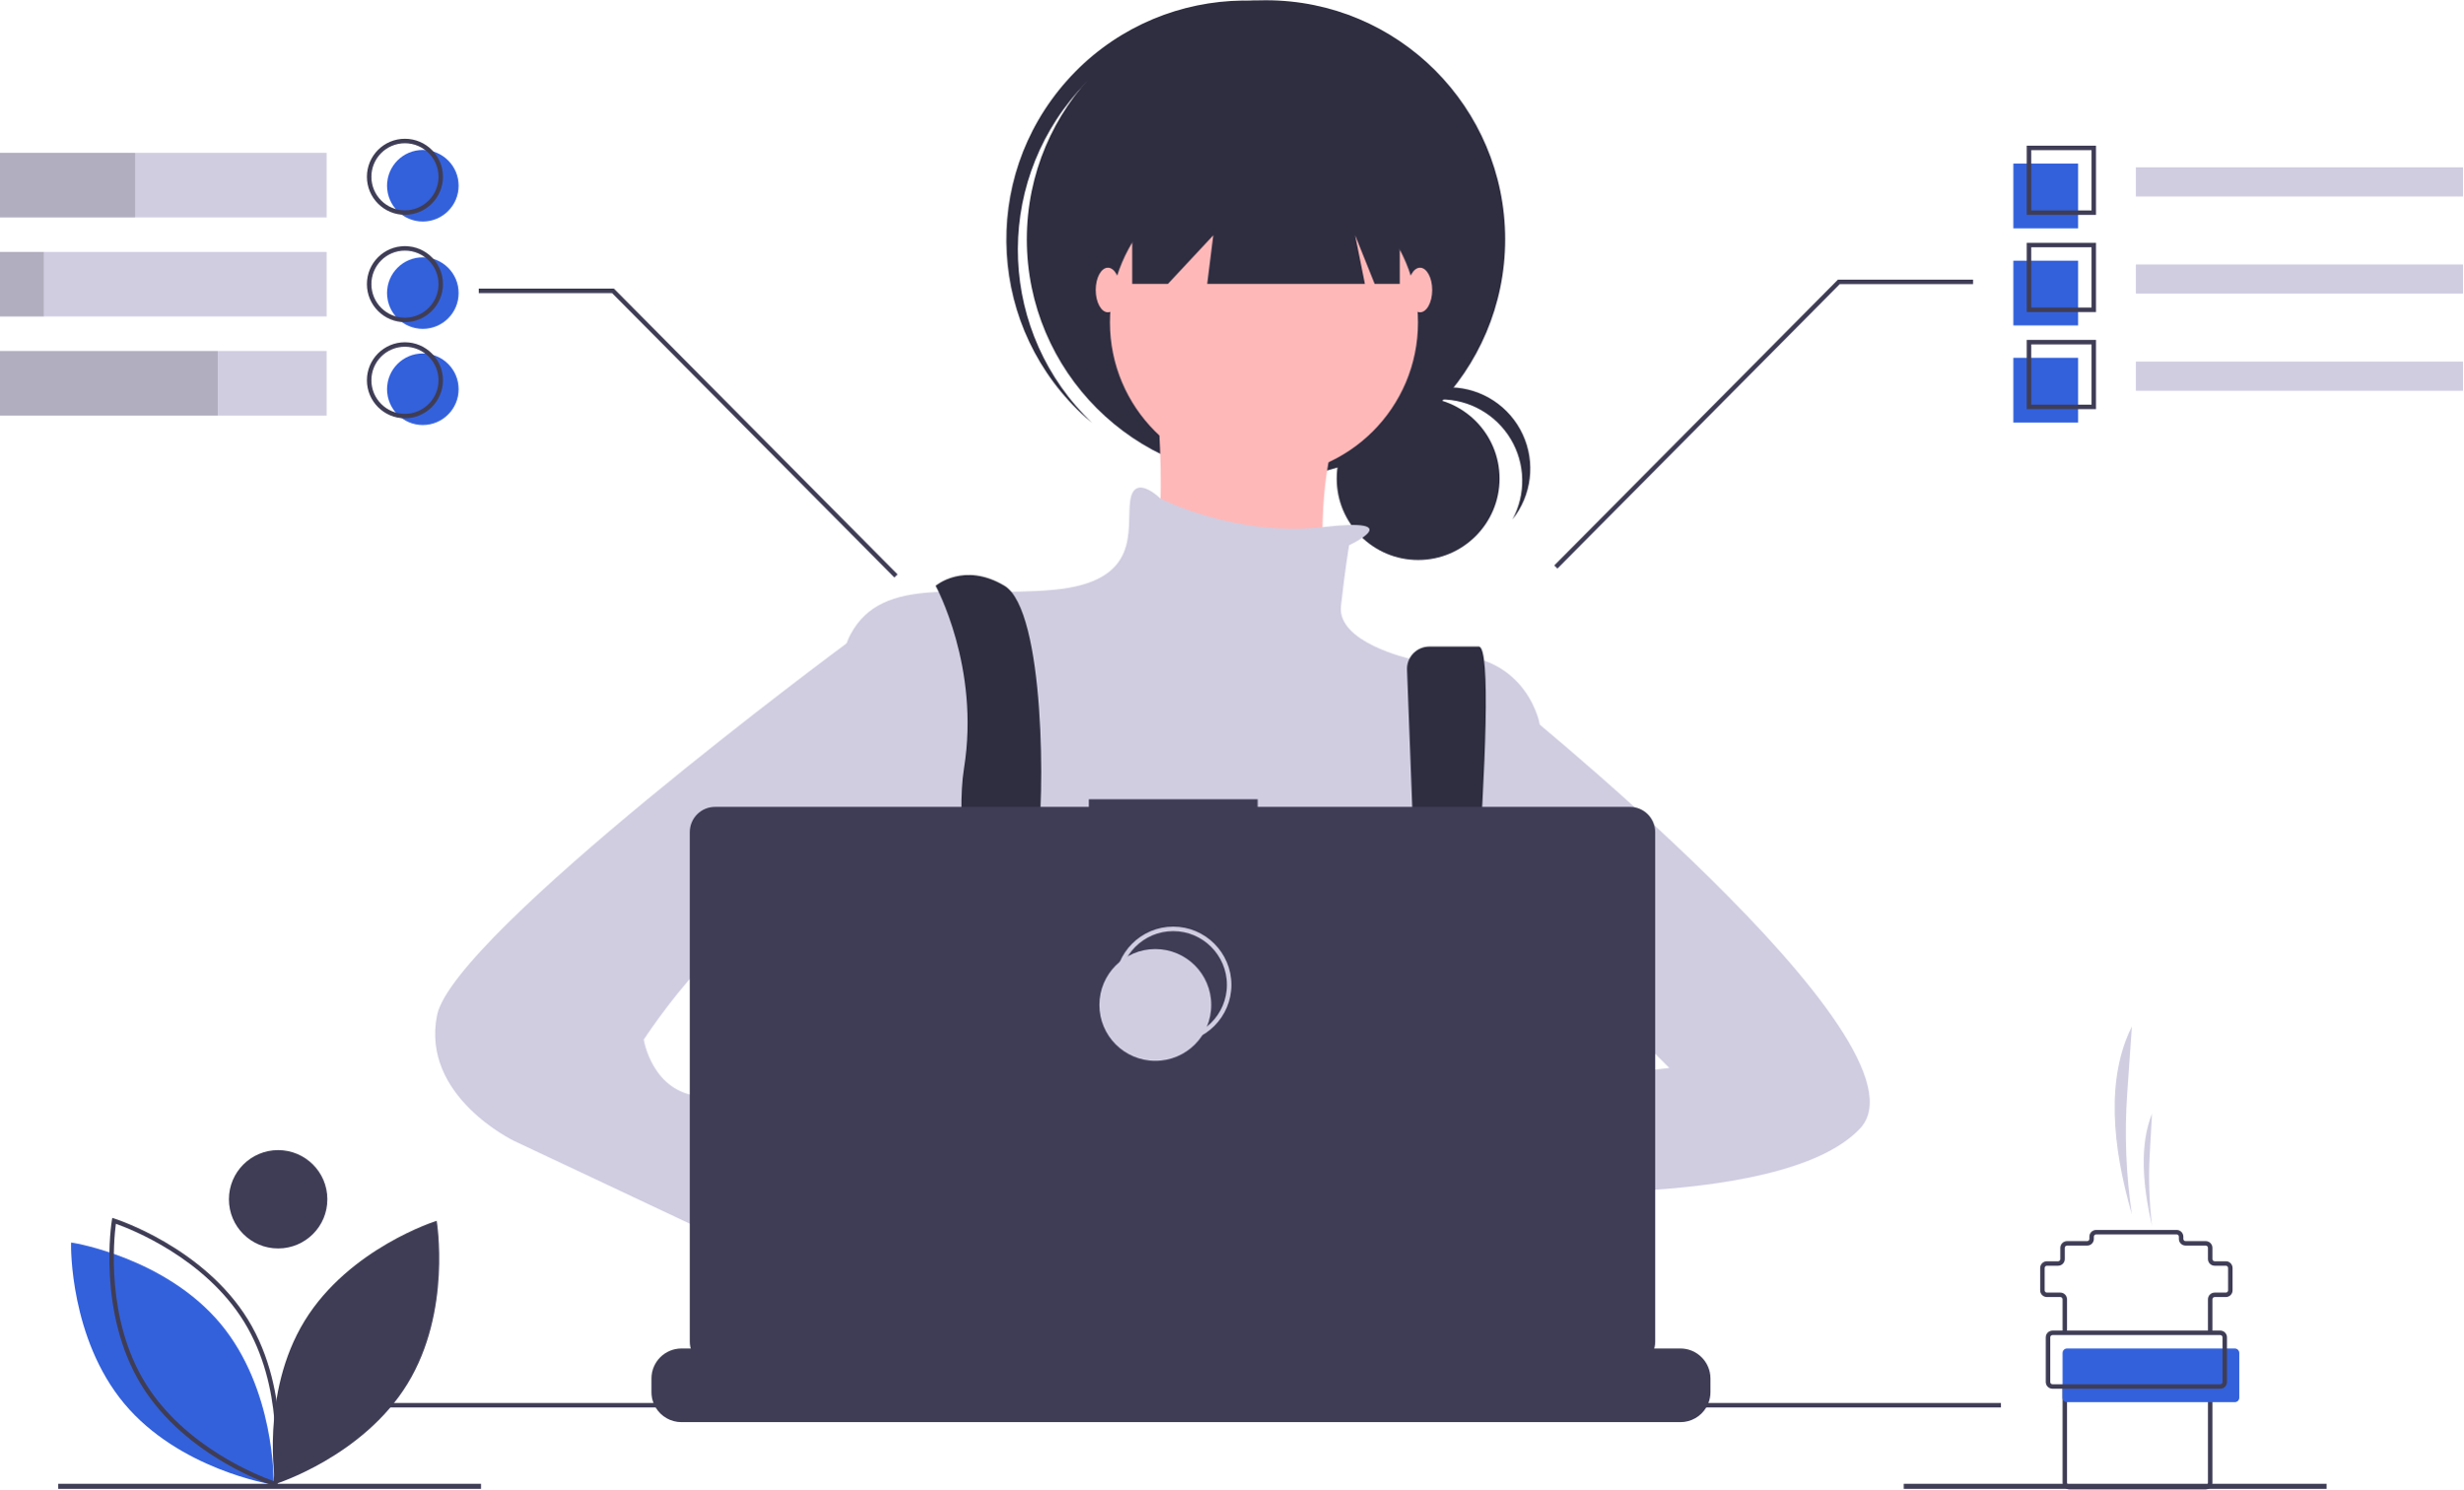
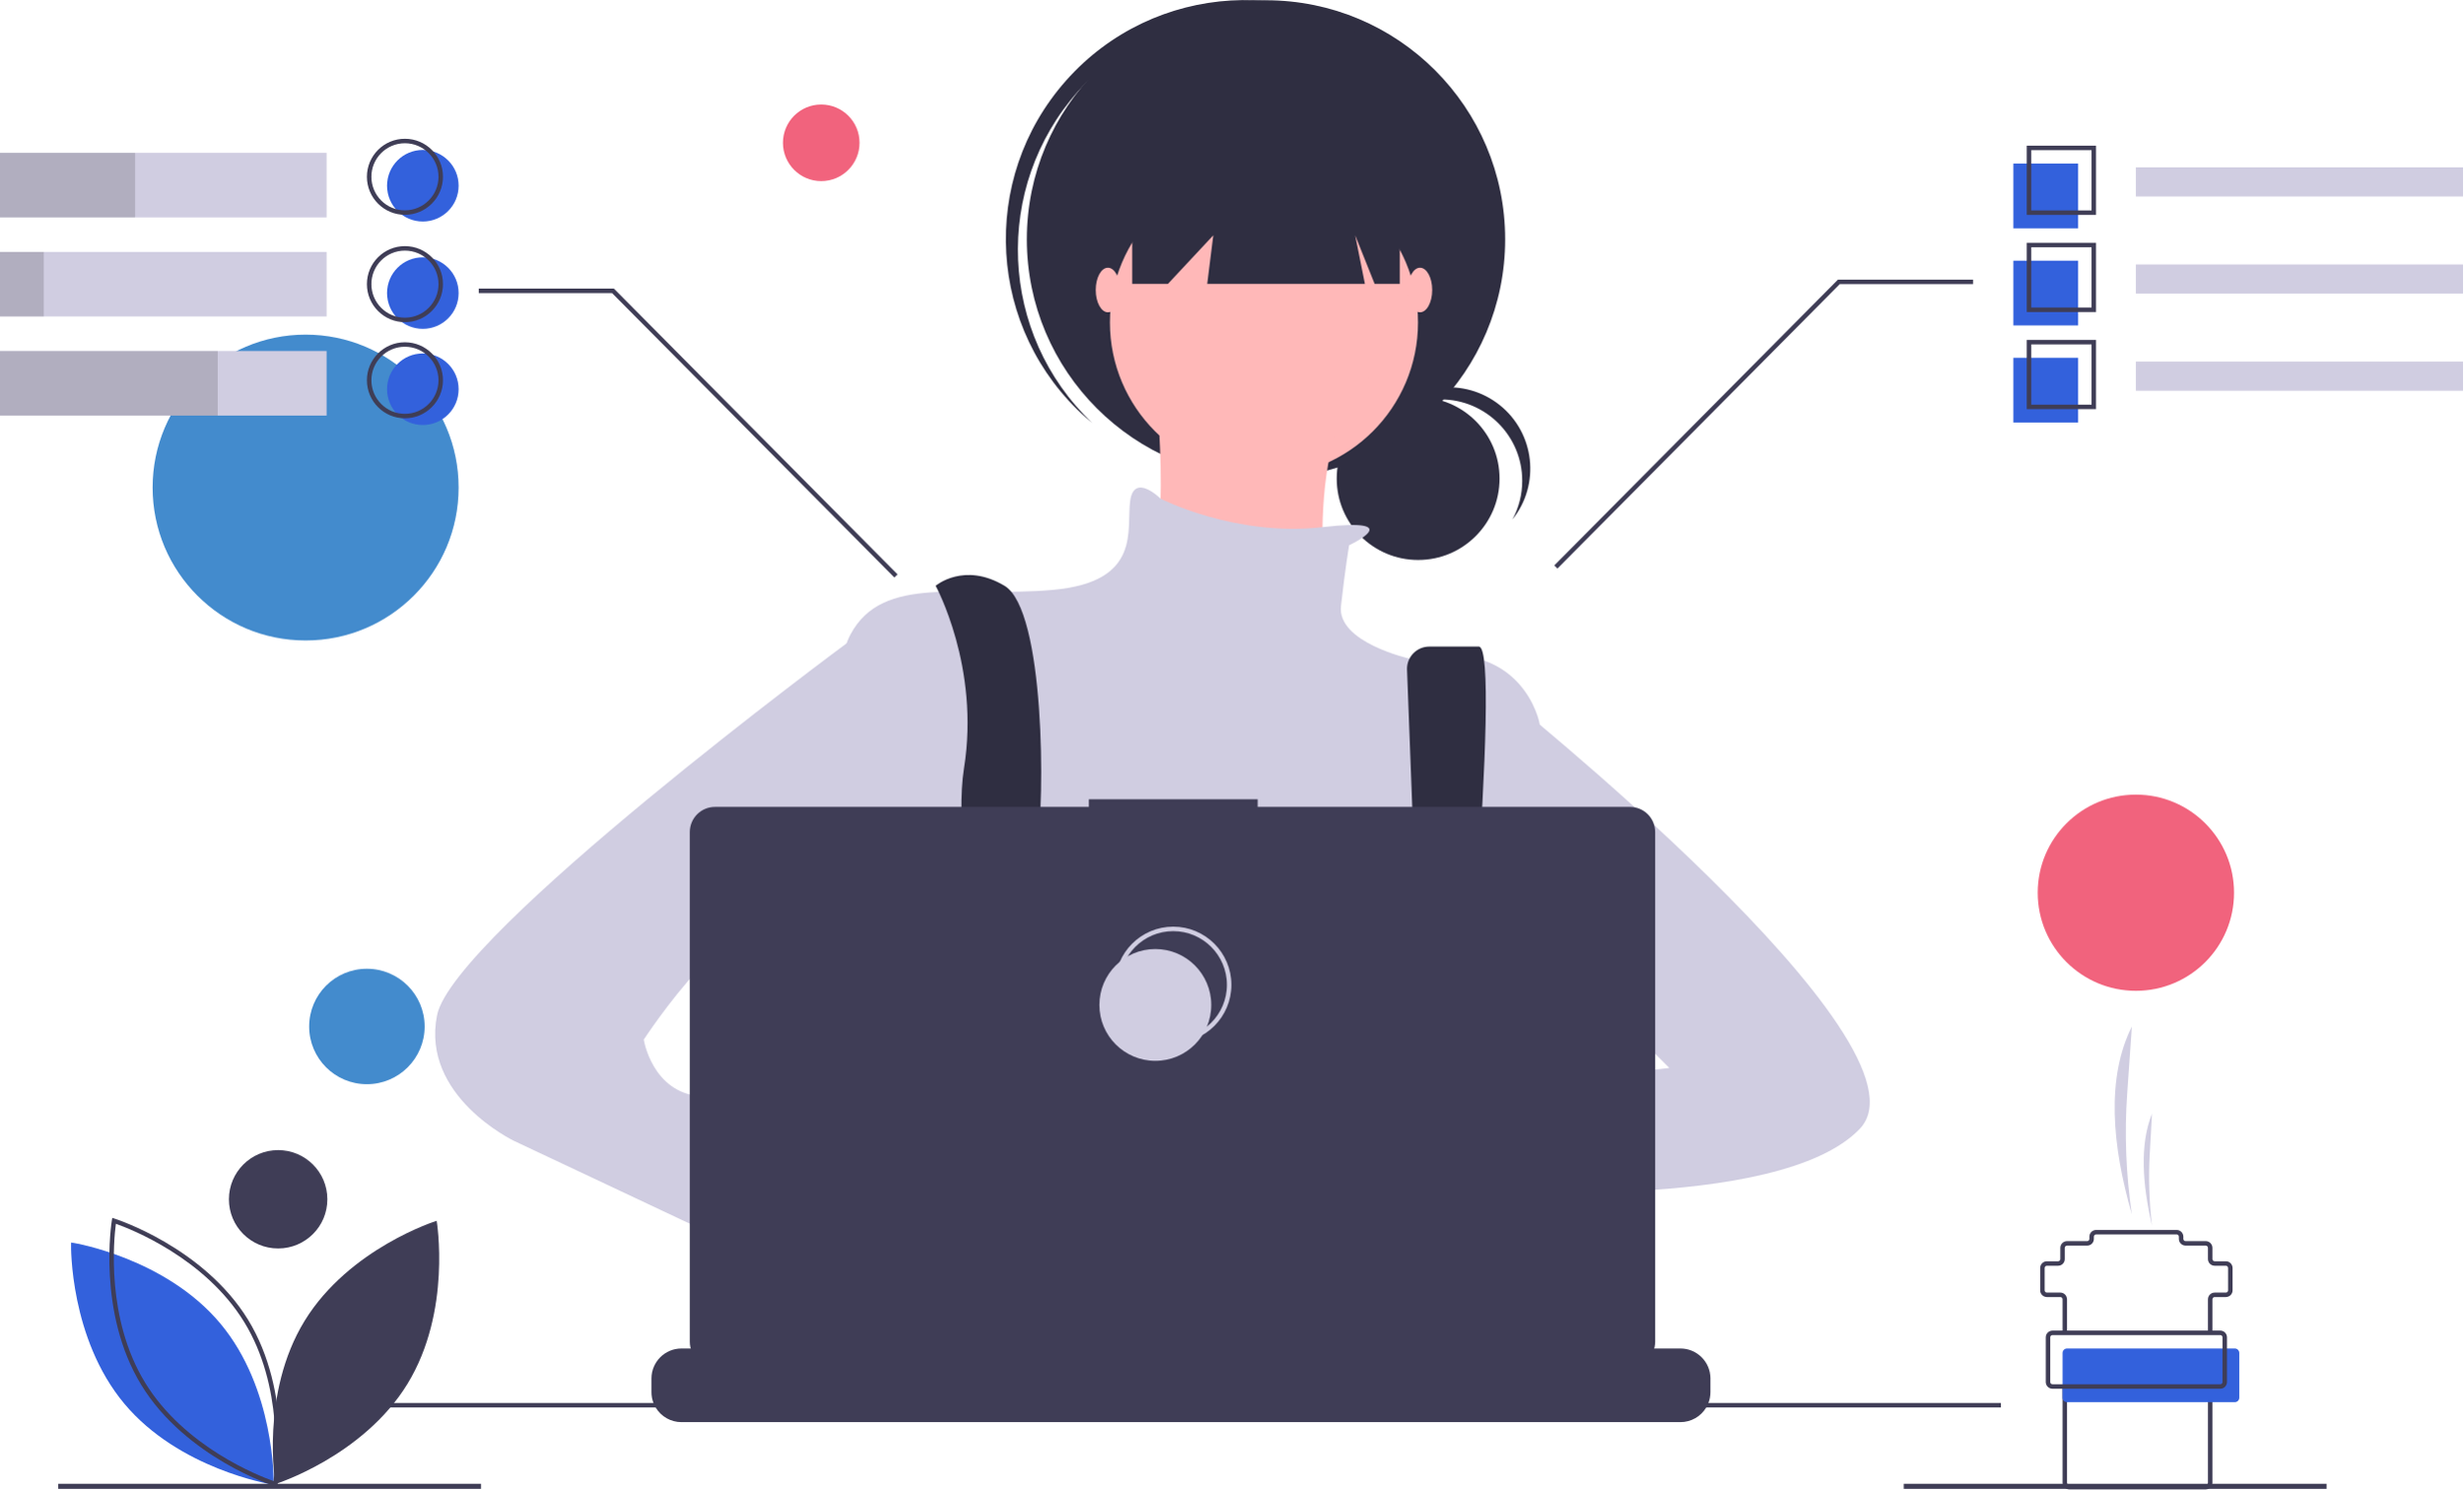
- <svg xmlns="http://www.w3.org/2000/svg" id="f61e7f2c-3df8-44b9-b514-d2b672d0e0d5" data-name="Layer 1" width="1101" height="666.051" viewBox="0 0 1101 666.051">
-   <circle cx="633.929" cy="214.02" r="36.396" fill="#2f2e41" />
-   <path d="M693.569,295.601a36.401,36.401,0,0,1,32.039,53.669,36.387,36.387,0,1,0-60.454-39.982A36.306,36.306,0,0,1,693.569,295.601Z" transform="translate(-49.50001 -116.9745)" fill="#2f2e41" />
-   <circle cx="565.919" cy="107.031" r="106.912" fill="#2f2e41" />
-   <path d="M531.51,157.671A106.893,106.893,0,0,1,679.677,146.461c-.874-.831-1.739-1.669-2.648-2.476A106.913,106.913,0,0,0,534.963,303.792c.908.808,1.842,1.568,2.77,2.339A106.893,106.893,0,0,1,531.51,157.671Z" transform="translate(-49.50001 -116.9745)" fill="#2f2e41" />
-   <circle cx="565.013" cy="144.178" r="68.859" fill="#ffb8b8" />
-   <path d="M565.587,282.898s9.06,83.356-5.436,92.416,83.356,21.745,83.356,21.745-14.497-90.604,21.745-114.161Z" transform="translate(-49.50001 -116.9745)" fill="#ffb8b8" />
-   <path d="M652.566,360.817s26.982-12.6-11.878-8.112-72.388-12.727-72.388-12.727-11.774-11.778-13.586.906,5.436,36.242-34.429,39.866-76.107-7.248-90.604,19.933-7.248,144.966-7.248,144.966,27.181,97.852,48.926,112.349,212.013-5.436,212.013-5.436L737.734,554.709V440.548s-7.248-39.866-57.986-28.993c0,0-32.617-7.248-30.805-23.557S652.566,360.817,652.566,360.817Z" transform="translate(-49.50001 -116.9745)" fill="#d0cde1" />
-   <path d="M478.55,727.245c1.12-4.88,1.87-7.64,1.87-7.64l-.58-3.97-5.97-40.54-2.51-17.1c21.74-9.06,27.18-50.74,27.18-50.74l.82-.49,3.71-2.22v-.01l13.32-7.99.27-.16,5.38,3.58,10.93,7.29c38.24,28.12,77.18,27.62,101.21,23.19,14.69-2.71,23.82-6.88,23.82-6.88l26.36-8.79.82-.27.81.12,15.46,2.34.28.05,1.28.19-3.58,24.75-5.19,35.97c13.71,7.26,25.9,20.9,36.56,37.71q3.54,5.58,6.86,11.61c2.88,5.2,5.63,10.61,8.25,16.15.32.66.63,1.33.94,2,1.01,2.17,2.01,4.36,2.98,6.56H473.75c.36-2.21.72-4.32,1.07-6.35a1.548,1.548,0,0,0,.04-.21c.13-.68.25-1.34.36-2C476.44,736.795,477.62,731.285,478.55,727.245Z" transform="translate(-49.50001 -116.9745)" fill="#2f2e41" />
-   <path d="M467.735,378.938s19.933,36.242,12.685,81.543S502.164,618.132,502.164,618.132l21.745-5.436s-14.497-94.228-10.872-115.973,3.624-106.912-14.497-117.785S467.735,378.938,467.735,378.938Z" transform="translate(-49.50001 -116.9745)" fill="#2f2e41" />
-   <path d="M678.473,416.6l7.617,200.626,14.497,9.06s20.839-220.167,9.966-220.167H688.43A9.97,9.97,0,0,0,678.473,416.6Z" transform="translate(-49.50001 -116.9745)" fill="#2f2e41" />
-   <circle cx="462.63" cy="487.567" r="9.06" fill="#3361dc" />
-   <circle cx="643.838" cy="496.627" r="9.06" fill="#3361dc" />
-   <polygon points="506.12 58.104 506.12 126.963 522.067 126.963 542.362 105.218 539.644 126.963 610.133 126.963 605.784 105.218 614.482 126.963 625.717 126.963 625.717 58.104 506.12 58.104" fill="#2f2e41" />
-   <ellipse cx="495.248" cy="129.681" rx="5.436" ry="9.966" fill="#ffb8b8" />
-   <ellipse cx="634.778" cy="129.681" rx="5.436" ry="9.966" fill="#ffb8b8" />
-   <path d="M721.425,612.695s-82.449-15.403-87.886,11.778,91.51,15.403,91.51,15.403Z" transform="translate(-49.50001 -116.9745)" fill="#ffb8b8" />
-   <path d="M719.613,426.052S917.129,583.702,880.888,621.756,706.929,648.937,706.929,648.937l9.06-45.302,79.731-9.06L755.855,554.709l-36.242,3.624Z" transform="translate(-49.50001 -116.9745)" fill="#d0cde1" />
-   <path d="M427.869,688.803l25.369,19.933s18.121,56.174,45.302,39.866S473.171,674.306,473.171,674.306l-30.805-10.872Z" transform="translate(-49.50001 -116.9745)" fill="#ffb8b8" />
-   <path d="M453.238,397.058l-25.301,7.614s-175.84,130.104-183.088,166.346S279.279,627.192,279.279,627.192l157.651,74.295,16.309-43.49-74.295-38.054s5.436-10.872-16.309-12.685S337.265,581.89,337.265,581.89s43.49-67.047,67.047-52.55,30.805,25.369,30.805,25.369Z" transform="translate(-49.50001 -116.9745)" fill="#d0cde1" />
-   <path d="M814.1,733.455v6.07a13.34,13.34,0,0,1-.91,4.87,13.682,13.682,0,0,1-.97,2,13.437,13.437,0,0,1-11.55,6.56H354.12a13.437,13.437,0,0,1-11.55-6.56,13.688,13.688,0,0,1-.97-2,13.342,13.342,0,0,1-.91-4.87v-6.07a13.426,13.426,0,0,1,13.43-13.43h25.74v-2.83a.559.559,0,0,1,.56-.56h13.43a.559.559,0,0,1,.56.56v2.83h8.39v-2.83a.559.559,0,0,1,.56-.56h13.43a.559.559,0,0,1,.56.56v2.83h8.4v-2.83a.559.559,0,0,1,.56-.56h13.43a.559.559,0,0,1,.56.56v2.83h8.39v-2.83a.559.559,0,0,1,.56-.56h13.43a.559.559,0,0,1,.56.56v2.83h8.39v-2.83a.559.559,0,0,1,.56-.56h13.43a.559.559,0,0,1,.56.56v2.83h8.4v-2.83a.559.559,0,0,1,.56-.56h13.43a.559.559,0,0,1,.56.56v2.83h8.39v-2.83a.559.559,0,0,1,.56-.56h105.2a.559.559,0,0,1,.56.56v2.83h8.4v-2.83a.559.559,0,0,1,.56-.56h13.43a.566.566,0,0,1,.56.56v2.83h8.39v-2.83a.559.559,0,0,1,.56-.56h13.43a.559.559,0,0,1,.56.56v2.83h8.39v-2.83a.559.559,0,0,1,.56-.56h13.43a.559.559,0,0,1,.56.56v2.83h8.4v-2.83a.559.559,0,0,1,.56-.56h13.43a.557.557,0,0,1,.55.56v2.83h8.4v-2.83a.559.559,0,0,1,.56-.56H738a.559.559,0,0,1,.56.56v2.83h8.39v-2.83a.559.559,0,0,1,.56-.56h13.43a.559.559,0,0,1,.56.56v2.83h39.17A13.426,13.426,0,0,1,814.1,733.455Z" transform="translate(-49.50001 -116.9745)" fill="#3f3d56" />
-   <rect x="161.448" y="627.416" width="733" height="2" fill="#3f3d56" />
-   <path d="M778.142,477.821H611.7v-3.431H536.228v3.431h-167.129a11.259,11.259,0,0,0-11.259,11.259v227.911A11.259,11.259,0,0,0,369.099,728.25H778.142a11.259,11.259,0,0,0,11.259-11.259V489.08A11.259,11.259,0,0,0,778.142,477.821Z" transform="translate(-49.50001 -116.9745)" fill="#3f3d56" />
-   <circle cx="524.448" cy="440.416" r="25" fill="none" stroke="#d0cde1" stroke-miterlimit="10" stroke-width="2" />
-   <circle cx="516.448" cy="449.416" r="25" fill="#d0cde1" />
-   <rect x="26.02" y="663.551" width="189" height="2.262" fill="#3f3d56" />
-   <rect x="851.02" y="663.551" width="189" height="2.262" fill="#3f3d56" />
-   <path d="M185.639,707.692c-19.911,32.506-13.061,72.941-13.061,72.941s39.133-12.269,59.044-44.775,13.061-72.941,13.061-72.941S205.55,675.185,185.639,707.692Z" transform="translate(-49.50001 -116.9745)" fill="#3f3d56" />
-   <path d="M171.766,780.901l-1.132-.179c-.409-.065-41.158-6.817-65.562-36.015-24.404-29.199-23.817-70.5-23.809-70.914l.024-1.146,1.132.179c.409.065,41.158,6.817,65.562,36.016h0c24.404,29.198,23.817,70.499,23.809,70.913Z" transform="translate(-49.50001 -116.9745)" fill="#3361dc" />
-   <path d="M173.374,781.929l-1.094-.343c-.396-.124-39.721-12.756-59.598-45.206-19.877-32.451-13.263-73.223-13.194-73.631l.191-1.13,1.094.343c.396.124,39.721,12.756,59.598,45.207h0c19.877,32.45,13.263,73.222,13.194,73.63Zm-72.081-117.678c-.905,6.843-4.514,42.336,13.095,71.084,17.609,28.747,50.867,41.658,57.373,43.962.905-6.843,4.514-42.336-13.095-71.083h0C141.056,679.466,107.798,666.555,101.293,664.251Z" transform="translate(-49.50001 -116.9745)" fill="#3f3d56" />
-   <circle cx="124.321" cy="536.328" r="22" fill="#3f3d56" />
-   <polygon points="399.789 258.254 273.582 131.051 214 131.051 214 129.051 274.417 129.051 274.711 129.348 401.211 256.848 399.789 258.254" fill="#3f3d56" />
-   <polygon points="696.211 254.254 822.417 127.051 882 127.051 882 125.051 821.582 125.051 821.289 125.348 694.789 252.848 696.211 254.254" fill="#3f3d56" />
-   <rect x="0" y="68.34" width="146" height="28.877" fill="#d0cde1" />
-   <rect x="0" y="112.651" width="146" height="28.877" fill="#d0cde1" />
-   <rect x="0" y="156.963" width="146" height="28.877" fill="#d0cde1" />
-   <rect x="0" y="68.34" width="60.399" height="28.877" opacity="0.15" />
-   <rect y="112.651" width="19.554" height="28.877" opacity="0.15" />
-   <rect x="0" y="156.963" width="97.333" height="28.877" opacity="0.15" />
-   <rect x="954.776" y="74.827" width="146.224" height="13.03" fill="#d0cde1" />
-   <rect x="900" y="73.14" width="28.955" height="28.955" fill="#3361dc" />
-   <rect x="900" y="116.573" width="28.955" height="28.955" fill="#3361dc" />
-   <rect x="900" y="160.006" width="28.955" height="28.955" fill="#3361dc" />
-   <path d="M986.455,213.07H955.5V182.115h30.955Zm-28.955-2h26.955V184.115H957.5Z" transform="translate(-49.50001 -116.9745)" fill="#3f3d56" />
-   <rect x="954.776" y="118.26" width="146.224" height="13.03" fill="#d0cde1" />
-   <path d="M986.455,256.503H955.5V225.548h30.955Zm-28.955-2h26.955V227.548H957.5Z" transform="translate(-49.50001 -116.9745)" fill="#3f3d56" />
-   <rect x="954.776" y="161.693" width="146.224" height="13.03" fill="#d0cde1" />
-   <path d="M986.455,299.936H955.5V268.981h30.955Zm-28.955-2h26.955V270.981H957.5Z" transform="translate(-49.50001 -116.9745)" fill="#3f3d56" />
-   <circle cx="189" cy="83.051" r="16" fill="#3361dc" />
-   <circle cx="189" cy="131.051" r="16" fill="#3361dc" />
-   <circle cx="189" cy="174.051" r="16" fill="#3361dc" />
-   <path d="M230.5,213.025a17,17,0,1,1,17-17A17.019,17.019,0,0,1,230.5,213.025Zm0-32a15,15,0,1,0,15,15A15.017,15.017,0,0,0,230.5,181.025Z" transform="translate(-49.50001 -116.9745)" fill="#3f3d56" />
-   <path d="M230.5,261.025a17,17,0,1,1,17-17A17.019,17.019,0,0,1,230.5,261.025Zm0-32a15,15,0,1,0,15,15A15.017,15.017,0,0,0,230.5,229.025Z" transform="translate(-49.50001 -116.9745)" fill="#3f3d56" />
-   <path d="M230.5,304.025a17,17,0,1,1,17-17A17.019,17.019,0,0,1,230.5,304.025Zm0-32a15,15,0,1,0,15,15A15.017,15.017,0,0,0,230.5,272.025Z" transform="translate(-49.50001 -116.9745)" fill="#3f3d56" />
-   <path d="M1038.5,713.025h-2v-15a3.003,3.003,0,0,1,3-3h5a1.001,1.001,0,0,0,1-1v-10a1.001,1.001,0,0,0-1-1h-5a3.003,3.003,0,0,1-3-3v-5a1.001,1.001,0,0,0-1-1h-9a3.003,3.003,0,0,1-3-3v-1a1.001,1.001,0,0,0-1-1h-36a1.001,1.001,0,0,0-1,1v1a3.003,3.003,0,0,1-3,3h-9a1.001,1.001,0,0,0-1,1v5a3.003,3.003,0,0,1-3,3h-5a1.001,1.001,0,0,0-1,1v10a1.001,1.001,0,0,0,1,1h6a3.003,3.003,0,0,1,3,3v15h-2v-15a1.001,1.001,0,0,0-1-1h-6a3.003,3.003,0,0,1-3-3v-10a3.003,3.003,0,0,1,3-3h5a1.001,1.001,0,0,0,1-1v-5a3.003,3.003,0,0,1,3-3h9a1.001,1.001,0,0,0,1-1v-1a3.003,3.003,0,0,1,3-3h36a3.003,3.003,0,0,1,3,3v1a1.001,1.001,0,0,0,1,1h9a3.003,3.003,0,0,1,3,3v5a1.001,1.001,0,0,0,1,1h5a3.003,3.003,0,0,1,3,3v10a3.003,3.003,0,0,1-3,3h-5a1.001,1.001,0,0,0-1,1Z" transform="translate(-49.50001 -116.9745)" fill="#3f3d56" />
-   <path d="M1035.5,783.025h-61a3.003,3.003,0,0,1-3-3v-43h2v43a1.001,1.001,0,0,0,1,1h61a1.001,1.001,0,0,0,1-1v-43h2v43A3.003,3.003,0,0,1,1035.5,783.025Z" transform="translate(-49.50001 -116.9745)" fill="#3f3d56" />
-   <rect x="922" y="603.051" width="79" height="24" rx="2" fill="#3361dc" />
-   <path d="M1042,738.025H967a3.003,3.003,0,0,1-3-3v-20a3.003,3.003,0,0,1,3-3h75a3.003,3.003,0,0,1,3,3v20A3.003,3.003,0,0,1,1042,738.025Zm-75-24a1.001,1.001,0,0,0-1,1v20a1.001,1.001,0,0,0,1,1h75a1.001,1.001,0,0,0,1-1v-20a1.001,1.001,0,0,0-1-1Z" transform="translate(-49.50001 -116.9745)" fill="#3f3d56" />
-   <path d="M1002.5,660.025v0a249.628,249.628,0,0,1-2.095-54.111L1002.5,576.025h0c-11.542,22.966-8.933,53.192,0,84Z" transform="translate(-49.50001 -116.9745)" fill="#d0cde1" />
-   <path d="M1011.5,665.025v0a183.497,183.497,0,0,1-1.008-32.209L1011.5,615.025h0c-5.553,13.67-4.298,31.662,0,50Z" transform="translate(-49.50001 -116.9745)" fill="#d0cde1" />
+ <svg xmlns="http://www.w3.org/2000/svg" version="1.1" id="f61e7f2c-3df8-44b9-b514-d2b672d0e0d5" x="0px" y="0px" width="1101px" height="666.051px" viewBox="0 0 1101 666.051" enable-background="new 0 0 1101 666.051" xml:space="preserve">
+   <circle fill="#438BCD" cx="136.61" cy="218.026" r="68.39" />
+   <circle fill="#2F2E41" cx="633.93" cy="214.02" r="36.396" />
+   <path fill="#2F2E41" d="M644.069,178.626c20.104,0.003,36.398,16.302,36.396,36.406c-0.001,6.026-1.498,11.958-4.357,17.263  c12.547-15.698,9.992-38.595-5.706-51.142s-38.595-9.992-51.142,5.706c-1.363,1.706-2.57,3.531-3.606,5.453  C622.546,183.66,633.007,178.621,644.069,178.626z" />
+   <circle fill="#2F2E41" cx="565.919" cy="107.031" r="106.912" />
+   <path fill="#2F2E41" d="M482.01,40.696c38.293-43.065,103.831-48.023,148.167-11.21c-0.874-0.831-1.739-1.669-2.647-2.477  c-44.15-39.207-111.725-35.2-150.932,8.95c-39.179,44.118-35.21,111.633,8.865,150.857c0.909,0.808,1.842,1.568,2.77,2.339  C446.479,149.438,443.727,83.77,482.01,40.696z" />
+   <circle fill="#FFB8B8" cx="565.013" cy="144.178" r="68.859" />
+   <path fill="#FFB8B8" d="M516.087,165.923c0,0,9.061,83.355-5.437,92.416s83.355,21.745,83.355,21.745s-14.497-90.604,21.745-114.161  H516.087z" />
+   <path fill="#D0CDE1" d="M603.066,243.842c0,0,26.982-12.6-11.878-8.112c-38.86,4.488-72.388-12.727-72.388-12.727  s-11.774-11.778-13.587,0.906c-1.812,12.685,5.437,36.242-34.429,39.866c-39.866,3.625-76.107-7.248-90.604,19.933  c-14.497,27.181-7.248,144.966-7.248,144.966s27.181,97.853,48.926,112.349c21.745,14.497,212.014-5.436,212.014-5.436  l54.361-97.853V323.573c0,0-7.248-39.865-57.986-28.993c0,0-32.617-7.249-30.805-23.557  C601.254,254.715,603.066,243.842,603.066,243.842z" />
+   <path fill="#2F2E41" d="M429.05,610.271c1.12-4.88,1.87-7.64,1.87-7.64l-0.58-3.97l-5.97-40.54l-2.51-17.101  c21.739-9.06,27.18-50.739,27.18-50.739l0.82-0.49l3.71-2.22v-0.011l13.319-7.989l0.271-0.16l5.38,3.58l10.93,7.29  c38.24,28.12,77.181,27.62,101.21,23.189c14.69-2.71,23.82-6.88,23.82-6.88l26.36-8.79l0.819-0.27l0.811,0.12l15.46,2.34l0.28,0.05  l1.279,0.19l-3.58,24.75l-5.189,35.97c13.71,7.26,25.899,20.899,36.56,37.71c2.36,3.72,4.646,7.59,6.86,11.61  c2.88,5.199,5.63,10.609,8.25,16.149c0.32,0.66,0.63,1.33,0.94,2c1.01,2.17,2.01,4.36,2.979,6.561H424.25  c0.36-2.21,0.72-4.32,1.07-6.351c0.018-0.068,0.031-0.139,0.04-0.21c0.13-0.68,0.25-1.34,0.359-2  C426.94,619.821,428.12,614.311,429.05,610.271z" />
+   <path fill="#2F2E41" d="M418.234,261.963c0,0,19.933,36.241,12.685,81.544c-7.248,45.302,21.745,157.65,21.745,157.65l21.745-5.437  c0,0-14.497-94.228-10.873-115.973c3.625-21.745,3.625-106.913-14.496-117.785C430.919,251.091,418.234,261.963,418.234,261.963z" />
+   <path fill="#2F2E41" d="M628.973,299.625l7.617,200.626l14.496,9.061c0,0,20.839-220.167,9.967-220.167h-22.122  c-5.507,0-9.971,4.464-9.971,9.97C628.96,299.285,628.964,299.455,628.973,299.625z" />
+   <circle fill="#3361DC" cx="462.63" cy="487.566" r="9.061" />
+   <circle fill="#3361DC" cx="643.838" cy="496.627" r="9.061" />
+   <polygon fill="#2F2E41" points="506.12,58.104 506.12,126.963 522.067,126.963 542.362,105.218 539.644,126.963 610.133,126.963   605.784,105.218 614.482,126.963 625.717,126.963 625.717,58.104 " />
+   <ellipse fill="#FFB8B8" cx="495.248" cy="129.681" rx="5.436" ry="9.967" />
+   <ellipse fill="#FFB8B8" cx="634.777" cy="129.681" rx="5.437" ry="9.967" />
+   <path fill="#FFB8B8" d="M671.925,495.721c0,0-82.449-15.402-87.886,11.778c-5.436,27.182,91.511,15.403,91.511,15.403  L671.925,495.721z" />
+   <path fill="#D0CDE1" d="M670.113,309.077c0,0,197.517,157.65,161.274,195.704c-36.241,38.054-173.959,27.182-173.959,27.182  l9.061-45.303l79.731-9.06l-39.866-39.866l-36.241,3.624V309.077z" />
+   <path fill="#FFB8B8" d="M378.369,571.828l25.369,19.933c0,0,18.121,56.175,45.302,39.866c27.181-16.309-25.369-74.296-25.369-74.296  l-30.806-10.872L378.369,571.828z" />
+   <path fill="#D0CDE1" d="M403.738,280.084l-25.3,7.614c0,0-175.84,130.104-183.088,166.345s34.43,56.175,34.43,56.175l157.65,74.295  l16.309-43.49l-74.295-38.054c0,0,5.436-10.872-16.309-12.684c-21.745-1.813-25.369-25.369-25.369-25.369  s43.49-67.047,67.047-52.551c23.557,14.497,30.805,25.369,30.805,25.369L403.738,280.084z" />
+   <path fill="#3F3D56" d="M764.6,616.48v6.07c0.004,1.666-0.305,3.318-0.909,4.87c-0.269,0.692-0.594,1.36-0.971,2  c-2.424,4.069-6.813,6.563-11.55,6.56H304.62c-4.737,0.003-9.125-2.49-11.55-6.56c-0.377-0.64-0.701-1.309-0.97-2  c-0.605-1.553-0.914-3.204-0.91-4.87v-6.07c-0.002-7.415,6.008-13.428,13.423-13.43c0.002,0,0.005,0,0.007,0h25.74v-2.83  c0-0.309,0.25-0.56,0.558-0.56c0.001,0,0.001,0,0.002,0h13.43c0.309-0.001,0.56,0.249,0.56,0.558c0,0.001,0,0.002,0,0.002v2.83h8.39  v-2.83c0-0.309,0.25-0.56,0.559-0.56c0,0,0.001,0,0.001,0h13.43c0.309-0.001,0.56,0.249,0.56,0.558c0,0.001,0,0.002,0,0.002v2.83  h8.4v-2.83c0-0.309,0.25-0.56,0.558-0.56c0,0,0.001,0,0.002,0h13.43c0.309-0.001,0.56,0.249,0.56,0.558c0,0.001,0,0.002,0,0.002  v2.83h8.39v-2.83c0-0.309,0.25-0.56,0.558-0.56c0,0,0.001,0,0.002,0h13.43c0.309-0.001,0.559,0.249,0.56,0.558  c0,0.001,0,0.002,0,0.002v2.83h8.39v-2.83c0-0.309,0.249-0.56,0.559-0.56c0,0,0.001,0,0.002,0h13.43  c0.309-0.001,0.56,0.249,0.56,0.558c0,0.001,0,0.002,0,0.002v2.83h8.4v-2.83c-0.001-0.309,0.249-0.56,0.558-0.56  c0.001,0,0.002,0,0.002,0h13.431c0.309-0.001,0.56,0.249,0.56,0.558c0,0.001,0,0.002,0,0.002v2.83h8.39v-2.83  c0-0.309,0.25-0.56,0.559-0.56c0.001,0,0.001,0,0.002,0h105.2c0.309-0.001,0.56,0.249,0.56,0.558c0,0.001,0,0.002,0,0.002v2.83h8.4  v-2.83c-0.001-0.309,0.249-0.56,0.558-0.56c0.001,0,0.002,0,0.002,0h13.43c0.309,0.003,0.558,0.252,0.561,0.56v2.83h8.39v-2.83  c0-0.309,0.25-0.56,0.559-0.56c0.001,0,0.001,0,0.002,0h13.43c0.309-0.001,0.56,0.249,0.56,0.558c0,0.001,0,0.002,0,0.002v2.83  h8.391v-2.83c-0.001-0.309,0.249-0.56,0.558-0.56c0.001,0,0.002,0,0.002,0h13.431c0.309-0.001,0.56,0.249,0.56,0.558  c0,0.001,0,0.002,0,0.002v2.83h8.4v-2.83c-0.001-0.309,0.249-0.56,0.558-0.56c0.001,0,0.002,0,0.002,0h13.43  c0.307,0.004,0.552,0.254,0.551,0.56v2.83h8.399v-2.83c0-0.309,0.25-0.56,0.559-0.56c0,0,0.001,0,0.002,0h13.43  c0.309-0.001,0.56,0.249,0.56,0.558c0,0.001,0,0.002,0,0.002v2.83h8.391v-2.83c-0.001-0.309,0.249-0.56,0.558-0.56  c0.001,0,0.002,0,0.002,0h13.431c0.309-0.001,0.559,0.249,0.56,0.558c0,0.001,0,0.002,0,0.002v2.83h39.17  c7.415-0.002,13.428,6.008,13.43,13.423C764.6,616.477,764.6,616.479,764.6,616.48z" />
+   <rect x="161.448" y="627.416" fill="#3F3D56" width="732.999" height="2" />
+   <path fill="#3F3D56" d="M728.643,360.847H562.199v-3.431h-75.472v3.431H319.599c-6.218,0-11.259,5.041-11.259,11.259v227.911  c0,6.218,5.041,11.259,11.258,11.259h409.044c6.218,0,11.259-5.041,11.259-11.259V372.105  C739.901,365.888,734.86,360.847,728.643,360.847L728.643,360.847z" />
+   <circle fill="none" stroke="#D0CDE1" stroke-width="2" stroke-miterlimit="10" cx="524.448" cy="440.416" r="25" />
+   <circle fill="#D0CDE1" cx="516.448" cy="449.416" r="25" />
+   <rect x="26.02" y="663.551" fill="#3F3D56" width="189" height="2.262" />
+   <rect x="851.021" y="663.551" fill="#3F3D56" width="189" height="2.262" />
+   <path fill="#3F3D56" d="M136.139,590.717c-19.911,32.507-13.061,72.941-13.061,72.941s39.132-12.269,59.043-44.775  c19.911-32.506,13.061-72.94,13.061-72.94S156.05,558.211,136.139,590.717z" />
+   <path fill="#3361DC" d="M122.266,663.927l-1.132-0.18c-0.409-0.064-41.158-6.816-65.562-36.015  c-24.404-29.199-23.817-70.5-23.809-70.914l0.024-1.146l1.132,0.18c0.41,0.064,41.158,6.816,65.563,36.016l0,0  c24.404,29.198,23.817,70.499,23.809,70.913L122.266,663.927z" />
+   <path fill="#3F3D56" d="M123.874,664.955l-1.094-0.344c-0.396-0.123-39.721-12.756-59.598-45.205  c-19.877-32.451-13.263-73.223-13.194-73.631l0.191-1.131l1.094,0.344c0.396,0.123,39.721,12.756,59.598,45.206l0,0  c19.877,32.45,13.263,73.222,13.194,73.63L123.874,664.955z M51.792,547.277c-0.905,6.842-4.514,42.336,13.095,71.084  c17.609,28.746,50.867,41.658,57.373,43.961c0.905-6.842,4.514-42.336-13.095-71.082l0,0  C91.556,562.492,58.298,549.58,51.792,547.277L51.792,547.277z" />
+   <circle fill="#3F3D56" cx="124.321" cy="536.328" r="22" />
+   <polygon fill="#3F3D56" points="399.789,258.254 273.582,131.051 214,131.051 214,129.051 274.417,129.051 274.711,129.348   401.211,256.848 " />
+   <polygon fill="#3F3D56" points="696.211,254.254 822.417,127.051 882,127.051 882,125.051 821.582,125.051 821.289,125.348   694.789,252.848 " />
+   <rect y="68.34" fill="#D0CDE1" width="146" height="28.877" />
+   <rect y="112.651" fill="#D0CDE1" width="146" height="28.877" />
+   <rect y="156.962" fill="#D0CDE1" width="146" height="28.877" />
+   <rect y="68.34" opacity="0.15" enable-background="new    " width="60.399" height="28.877" />
+   <rect y="112.651" opacity="0.15" enable-background="new    " width="19.554" height="28.877" />
+   <rect y="156.962" opacity="0.15" enable-background="new    " width="97.333" height="28.877" />
+   <rect x="954.776" y="74.827" fill="#D0CDE1" width="146.224" height="13.03" />
+   <rect x="900" y="73.141" fill="#3361DC" width="28.955" height="28.955" />
+   <rect x="900" y="116.573" fill="#3361DC" width="28.955" height="28.955" />
+   <rect x="900" y="160.006" fill="#3361DC" width="28.955" height="28.956" />
+   <path fill="#3F3D56" d="M936.955,96.096H906V65.14h30.955V96.096z M908,94.096h26.955V67.14H908V94.096z" />
+   <rect x="954.776" y="118.26" fill="#D0CDE1" width="146.224" height="13.03" />
+   <path fill="#3F3D56" d="M936.955,139.528H906v-30.955h30.955V139.528z M908,137.528h26.955v-26.955H908V137.528z" />
+   <rect x="954.776" y="161.693" fill="#D0CDE1" width="146.224" height="13.03" />
+   <path fill="#3F3D56" d="M936.955,182.961H906v-30.955h30.955V182.961z M908,180.961h26.955v-26.955H908V180.961z" />
+   <circle fill="#3361DC" cx="189" cy="83.051" r="16" />
+   <circle fill="#3361DC" cx="189" cy="131.051" r="16" />
+   <circle fill="#3361DC" cx="189" cy="174.051" r="16" />
+   <path fill="#3F3D56" d="M181,96.051c-9.389,0-17-7.611-17-17c0-9.389,7.611-17,17-17s17,7.611,17,17  C197.99,88.436,190.384,96.041,181,96.051z M181,64.051c-8.284,0-15,6.716-15,15s6.716,15,15,15s15-6.716,15-15  C195.991,70.771,189.28,64.061,181,64.051z" />
+   <path fill="#3F3D56" d="M181,144.051c-9.389,0-17-7.611-17-17c0-9.389,7.611-17,17-17s17,7.611,17,17  C197.99,136.436,190.384,144.041,181,144.051z M181,112.051c-8.284,0-15,6.716-15,15s6.716,15,15,15s15-6.716,15-15  C195.991,118.771,189.28,112.06,181,112.051z" />
+   <path fill="#3F3D56" d="M181,187.051c-9.389,0-17-7.611-17-17c0-9.389,7.611-17,17-17s17,7.611,17,17  C197.99,179.436,190.384,187.041,181,187.051z M181,155.051c-8.284,0-15,6.716-15,15s6.716,15,15,15s15-6.716,15-15  C195.991,161.771,189.28,155.06,181,155.051z" />
+   <path fill="#3F3D56" d="M989,596.051h-2v-15c0.002-1.656,1.344-2.998,3-3h5c0.552,0,1-0.447,1-1v-10c0-0.552-0.448-1-1-1h-5  c-1.656-0.002-2.998-1.344-3-3v-5c0-0.552-0.448-1-1-1h-9c-1.656-0.002-2.998-1.344-3-3v-1c0-0.552-0.448-1-1-1h-36  c-0.552,0-1,0.448-1,1v1c-0.002,1.656-1.344,2.998-3,3h-9c-0.552,0-1,0.448-1,1v5c-0.002,1.656-1.344,2.998-3,3h-5  c-0.552,0-1,0.448-1,1v10c0,0.553,0.448,1,1,1h6c1.656,0.002,2.998,1.344,3,3v15h-2v-15c0-0.552-0.448-1-1-1h-6  c-1.656-0.002-2.998-1.344-3-3v-10c0.002-1.656,1.344-2.998,3-3h5c0.552,0,1-0.447,1-1v-5c0.002-1.656,1.344-2.998,3-3h9  c0.552,0,1-0.447,1-1v-1c0.002-1.656,1.344-2.998,3-3h36c1.656,0.002,2.998,1.344,3,3v1c0,0.553,0.448,1,1,1h9  c1.656,0.002,2.998,1.344,3,3v5c0,0.553,0.448,1,1,1h5c1.656,0.002,2.998,1.344,3,3v10c-0.002,1.656-1.344,2.998-3,3h-5  c-0.552,0-1,0.448-1,1V596.051z" />
+   <path fill="#3F3D56" d="M986,666.051h-61c-1.656-0.002-2.998-1.344-3-3v-43h2v43c0,0.553,0.448,1,1,1h61c0.552,0,1-0.447,1-1v-43h2  v43C988.998,664.707,987.656,666.049,986,666.051z" />
+   <path fill="#3361DC" d="M924,603.051h75c1.104,0,2,0.896,2,2v20c0,1.104-0.896,2-2,2h-75c-1.104,0-2-0.896-2-2v-20  C922,603.946,922.896,603.051,924,603.051z" />
+   <path fill="#3F3D56" d="M992.5,621.051h-75c-1.656-0.002-2.998-1.344-3-3v-20c0.002-1.656,1.344-2.998,3-3h75  c1.656,0.002,2.998,1.344,3,3v20C995.498,619.707,994.156,621.049,992.5,621.051z M917.5,597.051c-0.552,0-1,0.448-1,1v20  c0,0.553,0.448,1,1,1h75c0.552,0,1-0.447,1-1v-20c0-0.552-0.448-1-1-1H917.5z" />
+   <path fill="#D0CDE1" d="M953,543.051L953,543.051c-2.658-17.907-3.36-36.052-2.095-54.111L953,459.051l0,0  C941.458,482.017,944.066,512.243,953,543.051L953,543.051z" />
+   <path fill="#D0CDE1" d="M962,548.051L962,548.051c-1.28-10.686-1.617-21.464-1.008-32.209L962,498.051l0,0  C956.447,511.721,957.702,529.713,962,548.051z" />
+   <circle fill="#F1637D" cx="367.099" cy="63.853" r="17.121" />
+   <circle fill="#438BCD" cx="164" cy="459.05" r="25.813" />
+   <path fill="#F1637D" d="M998.652,399.229c0,24.232-19.646,43.874-43.877,43.874c-24.229,0-43.876-19.642-43.876-43.874  c0-24.23,19.646-43.876,43.876-43.876C979.006,355.353,998.652,374.998,998.652,399.229z" />
</svg>
